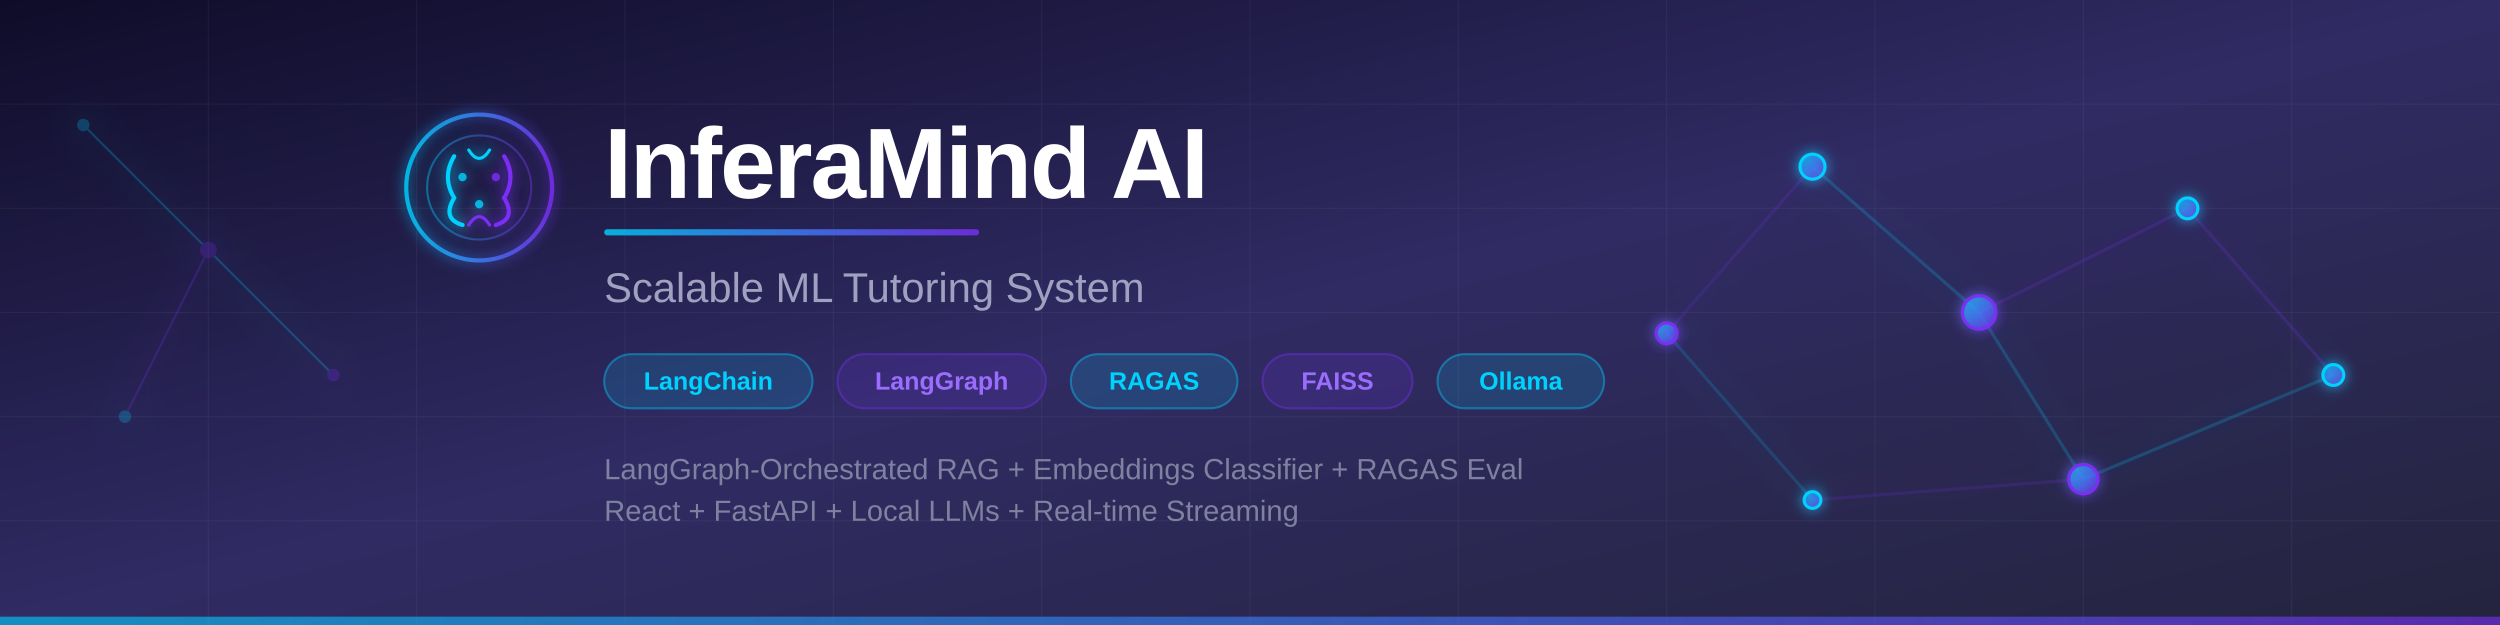
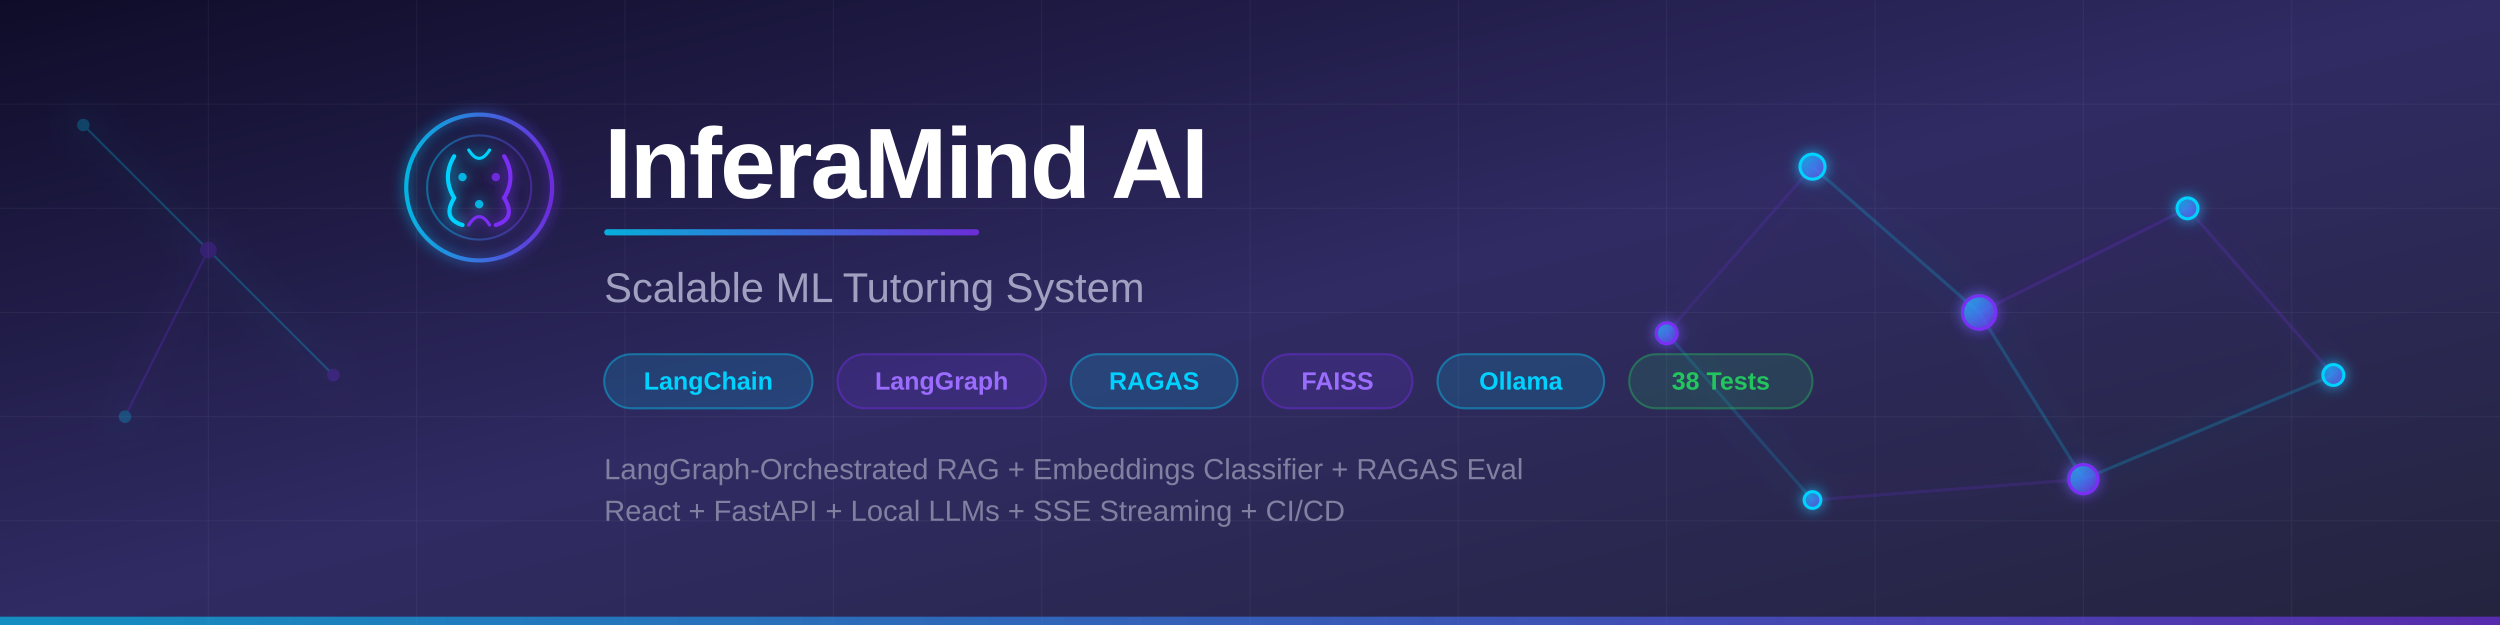
<svg xmlns="http://www.w3.org/2000/svg" viewBox="0 0 1200 300">
  <defs>
    <linearGradient id="bg" x1="0%" y1="0%" x2="100%" y2="100%">
      <stop offset="0%" style="stop-color:#0f0c29" />
      <stop offset="50%" style="stop-color:#302b63" />
      <stop offset="100%" style="stop-color:#24243e" />
    </linearGradient>
    <linearGradient id="accent" x1="0%" y1="0%" x2="100%" y2="0%">
      <stop offset="0%" style="stop-color:#00d2ff" />
      <stop offset="100%" style="stop-color:#7b2ff7" />
    </linearGradient>
    <linearGradient id="nodeGlow" x1="0%" y1="0%" x2="100%" y2="100%">
      <stop offset="0%" style="stop-color:#00d2ff;stop-opacity:0.6" />
      <stop offset="100%" style="stop-color:#7b2ff7;stop-opacity:0.6" />
    </linearGradient>
    <filter id="glow">
      <feGaussianBlur stdDeviation="3" result="blur" />
      <feMerge>
        <feMergeNode in="blur" />
        <feMergeNode in="SourceGraphic" />
      </feMerge>
    </filter>
    <filter id="softGlow">
      <feGaussianBlur stdDeviation="8" result="blur" />
      <feMerge>
        <feMergeNode in="blur" />
        <feMergeNode in="SourceGraphic" />
      </feMerge>
    </filter>
  </defs>
  <rect width="1200" height="300" fill="url(#bg)" />
  <g opacity="0.05" stroke="#ffffff" stroke-width="0.5">
    <line x1="0" y1="50" x2="1200" y2="50" />
    <line x1="0" y1="100" x2="1200" y2="100" />
    <line x1="0" y1="150" x2="1200" y2="150" />
    <line x1="0" y1="200" x2="1200" y2="200" />
    <line x1="0" y1="250" x2="1200" y2="250" />
    <line x1="100" y1="0" x2="100" y2="300" />
    <line x1="200" y1="0" x2="200" y2="300" />
    <line x1="300" y1="0" x2="300" y2="300" />
    <line x1="400" y1="0" x2="400" y2="300" />
    <line x1="500" y1="0" x2="500" y2="300" />
    <line x1="600" y1="0" x2="600" y2="300" />
    <line x1="700" y1="0" x2="700" y2="300" />
    <line x1="800" y1="0" x2="800" y2="300" />
    <line x1="900" y1="0" x2="900" y2="300" />
    <line x1="1000" y1="0" x2="1000" y2="300" />
    <line x1="1100" y1="0" x2="1100" y2="300" />
  </g>
  <g filter="url(#softGlow)" opacity="0.4">
    <line x1="870" y1="80" x2="950" y2="150" stroke="#00d2ff" stroke-width="1.5" opacity="0.5" />
    <line x1="950" y1="150" x2="1050" y2="100" stroke="#7b2ff7" stroke-width="1.5" opacity="0.5" />
    <line x1="950" y1="150" x2="1000" y2="230" stroke="#00d2ff" stroke-width="1.5" opacity="0.5" />
    <line x1="1050" y1="100" x2="1120" y2="180" stroke="#7b2ff7" stroke-width="1.5" opacity="0.5" />
    <line x1="1000" y1="230" x2="1120" y2="180" stroke="#00d2ff" stroke-width="1.5" opacity="0.5" />
    <line x1="870" y1="80" x2="800" y2="160" stroke="#7b2ff7" stroke-width="1.5" opacity="0.4" />
    <line x1="800" y1="160" x2="870" y2="240" stroke="#00d2ff" stroke-width="1.5" opacity="0.4" />
    <line x1="870" y1="240" x2="1000" y2="230" stroke="#7b2ff7" stroke-width="1.5" opacity="0.4" />
  </g>
  <g filter="url(#glow)">
    <circle cx="870" cy="80" r="6" fill="url(#nodeGlow)" stroke="#00d2ff" stroke-width="1.5" />
    <circle cx="950" cy="150" r="8" fill="url(#nodeGlow)" stroke="#7b2ff7" stroke-width="1.5" />
    <circle cx="1050" cy="100" r="5" fill="url(#nodeGlow)" stroke="#00d2ff" stroke-width="1.5" />
    <circle cx="1000" cy="230" r="7" fill="url(#nodeGlow)" stroke="#7b2ff7" stroke-width="1.5" />
    <circle cx="1120" cy="180" r="5" fill="url(#nodeGlow)" stroke="#00d2ff" stroke-width="1.5" />
    <circle cx="800" cy="160" r="5" fill="url(#nodeGlow)" stroke="#7b2ff7" stroke-width="1.5" />
    <circle cx="870" cy="240" r="4" fill="url(#nodeGlow)" stroke="#00d2ff" stroke-width="1.5" />
  </g>
  <g filter="url(#softGlow)" opacity="0.25">
    <line x1="40" y1="60" x2="100" y2="120" stroke="#00d2ff" stroke-width="1" />
    <line x1="100" y1="120" x2="60" y2="200" stroke="#7b2ff7" stroke-width="1" />
    <line x1="100" y1="120" x2="160" y2="180" stroke="#00d2ff" stroke-width="1" />
    <circle cx="40" cy="60" r="3" fill="#00d2ff" />
    <circle cx="100" cy="120" r="4" fill="#7b2ff7" />
    <circle cx="60" cy="200" r="3" fill="#00d2ff" />
    <circle cx="160" cy="180" r="3" fill="#7b2ff7" />
  </g>
  <g transform="translate(230, 90)" filter="url(#glow)">
    <circle cx="0" cy="0" r="35" fill="none" stroke="url(#accent)" stroke-width="2" opacity="0.8" />
    <circle cx="0" cy="0" r="25" fill="none" stroke="url(#accent)" stroke-width="1" opacity="0.4" />
    <path d="M-12,-15 Q-18,-5 -12,5 Q-18,15 -8,18" fill="none" stroke="#00d2ff" stroke-width="2" stroke-linecap="round" />
    <path d="M12,-15 Q18,-5 12,5 Q18,15 8,18" fill="none" stroke="#7b2ff7" stroke-width="2" stroke-linecap="round" />
    <path d="M-5,-18 Q0,-10 5,-18" fill="none" stroke="#00d2ff" stroke-width="1.5" stroke-linecap="round" />
    <path d="M-5,18 Q0,10 5,18" fill="none" stroke="#7b2ff7" stroke-width="1.5" stroke-linecap="round" />
    <circle cx="-8" cy="-5" r="2" fill="#00d2ff" opacity="0.8" />
    <circle cx="8" cy="-5" r="2" fill="#7b2ff7" opacity="0.8" />
    <circle cx="0" cy="8" r="2" fill="#00d2ff" opacity="0.8" />
  </g>
  <text x="290" y="95" font-family="'Segoe UI', Arial, sans-serif" font-weight="700" font-size="48" fill="#ffffff" letter-spacing="-1">
    InferaMind AI
  </text>
  <rect x="290" y="110" width="180" height="3" rx="1.5" fill="url(#accent)" opacity="0.8" />
  <text x="290" y="145" font-family="'Segoe UI', Arial, sans-serif" font-weight="400" font-size="20" fill="#a0a0c0">
    Scalable ML Tutoring System
  </text>
  <g transform="translate(290, 170)">
    <rect x="0" y="0" width="100" height="26" rx="13" fill="#00d2ff" fill-opacity="0.15" stroke="#00d2ff" stroke-width="1" stroke-opacity="0.4" />
    <text x="50" y="17" font-family="'Segoe UI', Arial, sans-serif" font-weight="600" font-size="12" fill="#00d2ff" text-anchor="middle">LangChain</text>
    <rect x="112" y="0" width="100" height="26" rx="13" fill="#7b2ff7" fill-opacity="0.15" stroke="#7b2ff7" stroke-width="1" stroke-opacity="0.4" />
    <text x="162" y="17" font-family="'Segoe UI', Arial, sans-serif" font-weight="600" font-size="12" fill="#9b6dff" text-anchor="middle">LangGraph</text>
    <rect x="224" y="0" width="80" height="26" rx="13" fill="#00d2ff" fill-opacity="0.15" stroke="#00d2ff" stroke-width="1" stroke-opacity="0.4" />
    <text x="264" y="17" font-family="'Segoe UI', Arial, sans-serif" font-weight="600" font-size="12" fill="#00d2ff" text-anchor="middle">RAGAS</text>
    <rect x="316" y="0" width="72" height="26" rx="13" fill="#7b2ff7" fill-opacity="0.15" stroke="#7b2ff7" stroke-width="1" stroke-opacity="0.4" />
    <text x="352" y="17" font-family="'Segoe UI', Arial, sans-serif" font-weight="600" font-size="12" fill="#9b6dff" text-anchor="middle">FAISS</text>
    <rect x="400" y="0" width="80" height="26" rx="13" fill="#00d2ff" fill-opacity="0.15" stroke="#00d2ff" stroke-width="1" stroke-opacity="0.4" />
    <text x="440" y="17" font-family="'Segoe UI', Arial, sans-serif" font-weight="600" font-size="12" fill="#00d2ff" text-anchor="middle">Ollama</text>
+     <rect x="492" y="0" width="88" height="26" rx="13" fill="#22c55e" fill-opacity="0.15" stroke="#22c55e" stroke-width="1" stroke-opacity="0.4" />
+     <text x="536" y="17" font-family="'Segoe UI', Arial, sans-serif" font-weight="600" font-size="12" fill="#22c55e" text-anchor="middle">38 Tests</text>
  </g>
  <text x="290" y="230" font-family="'Segoe UI', Arial, sans-serif" font-weight="300" font-size="14" fill="#8080a0">
    LangGraph-Orchestrated RAG + Embeddings Classifier + RAGAS Eval
  </text>
  <text x="290" y="250" font-family="'Segoe UI', Arial, sans-serif" font-weight="300" font-size="14" fill="#8080a0">
-     React + FastAPI + Local LLMs + Real-time Streaming
+     React + FastAPI + Local LLMs + SSE Streaming + CI/CD
  </text>
  <rect x="0" y="296" width="1200" height="4" fill="url(#accent)" opacity="0.6" />
</svg>
